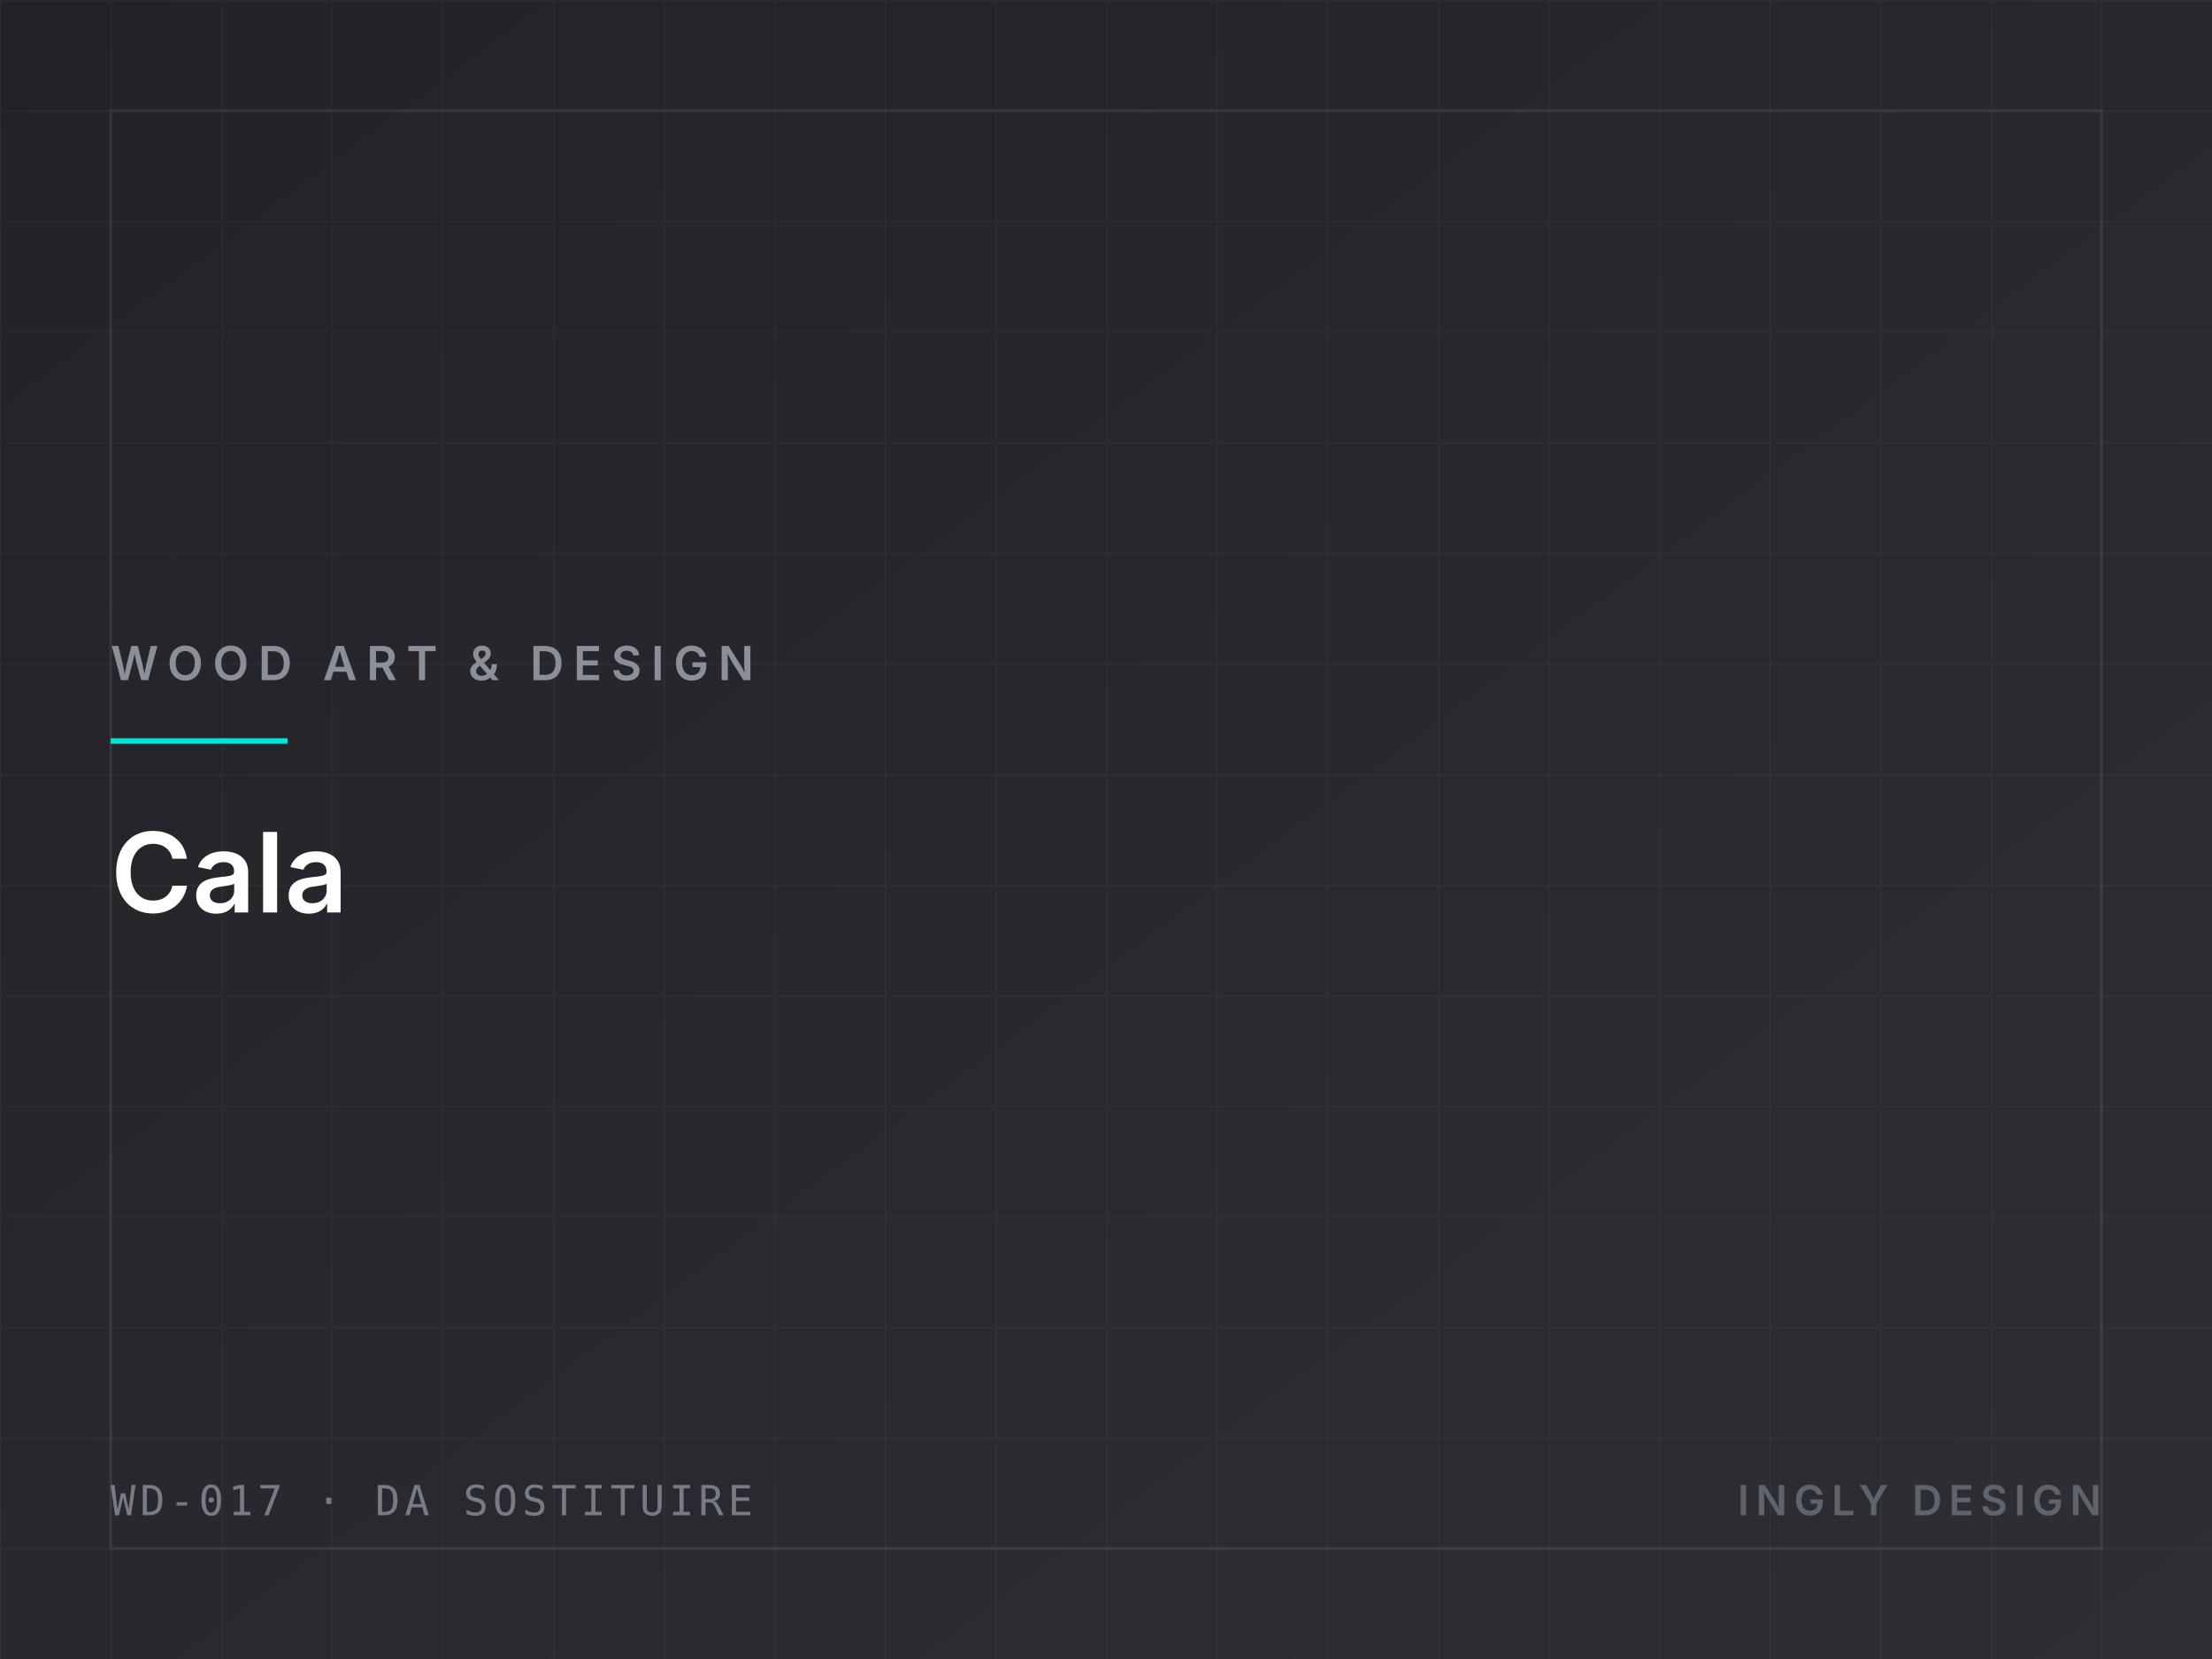
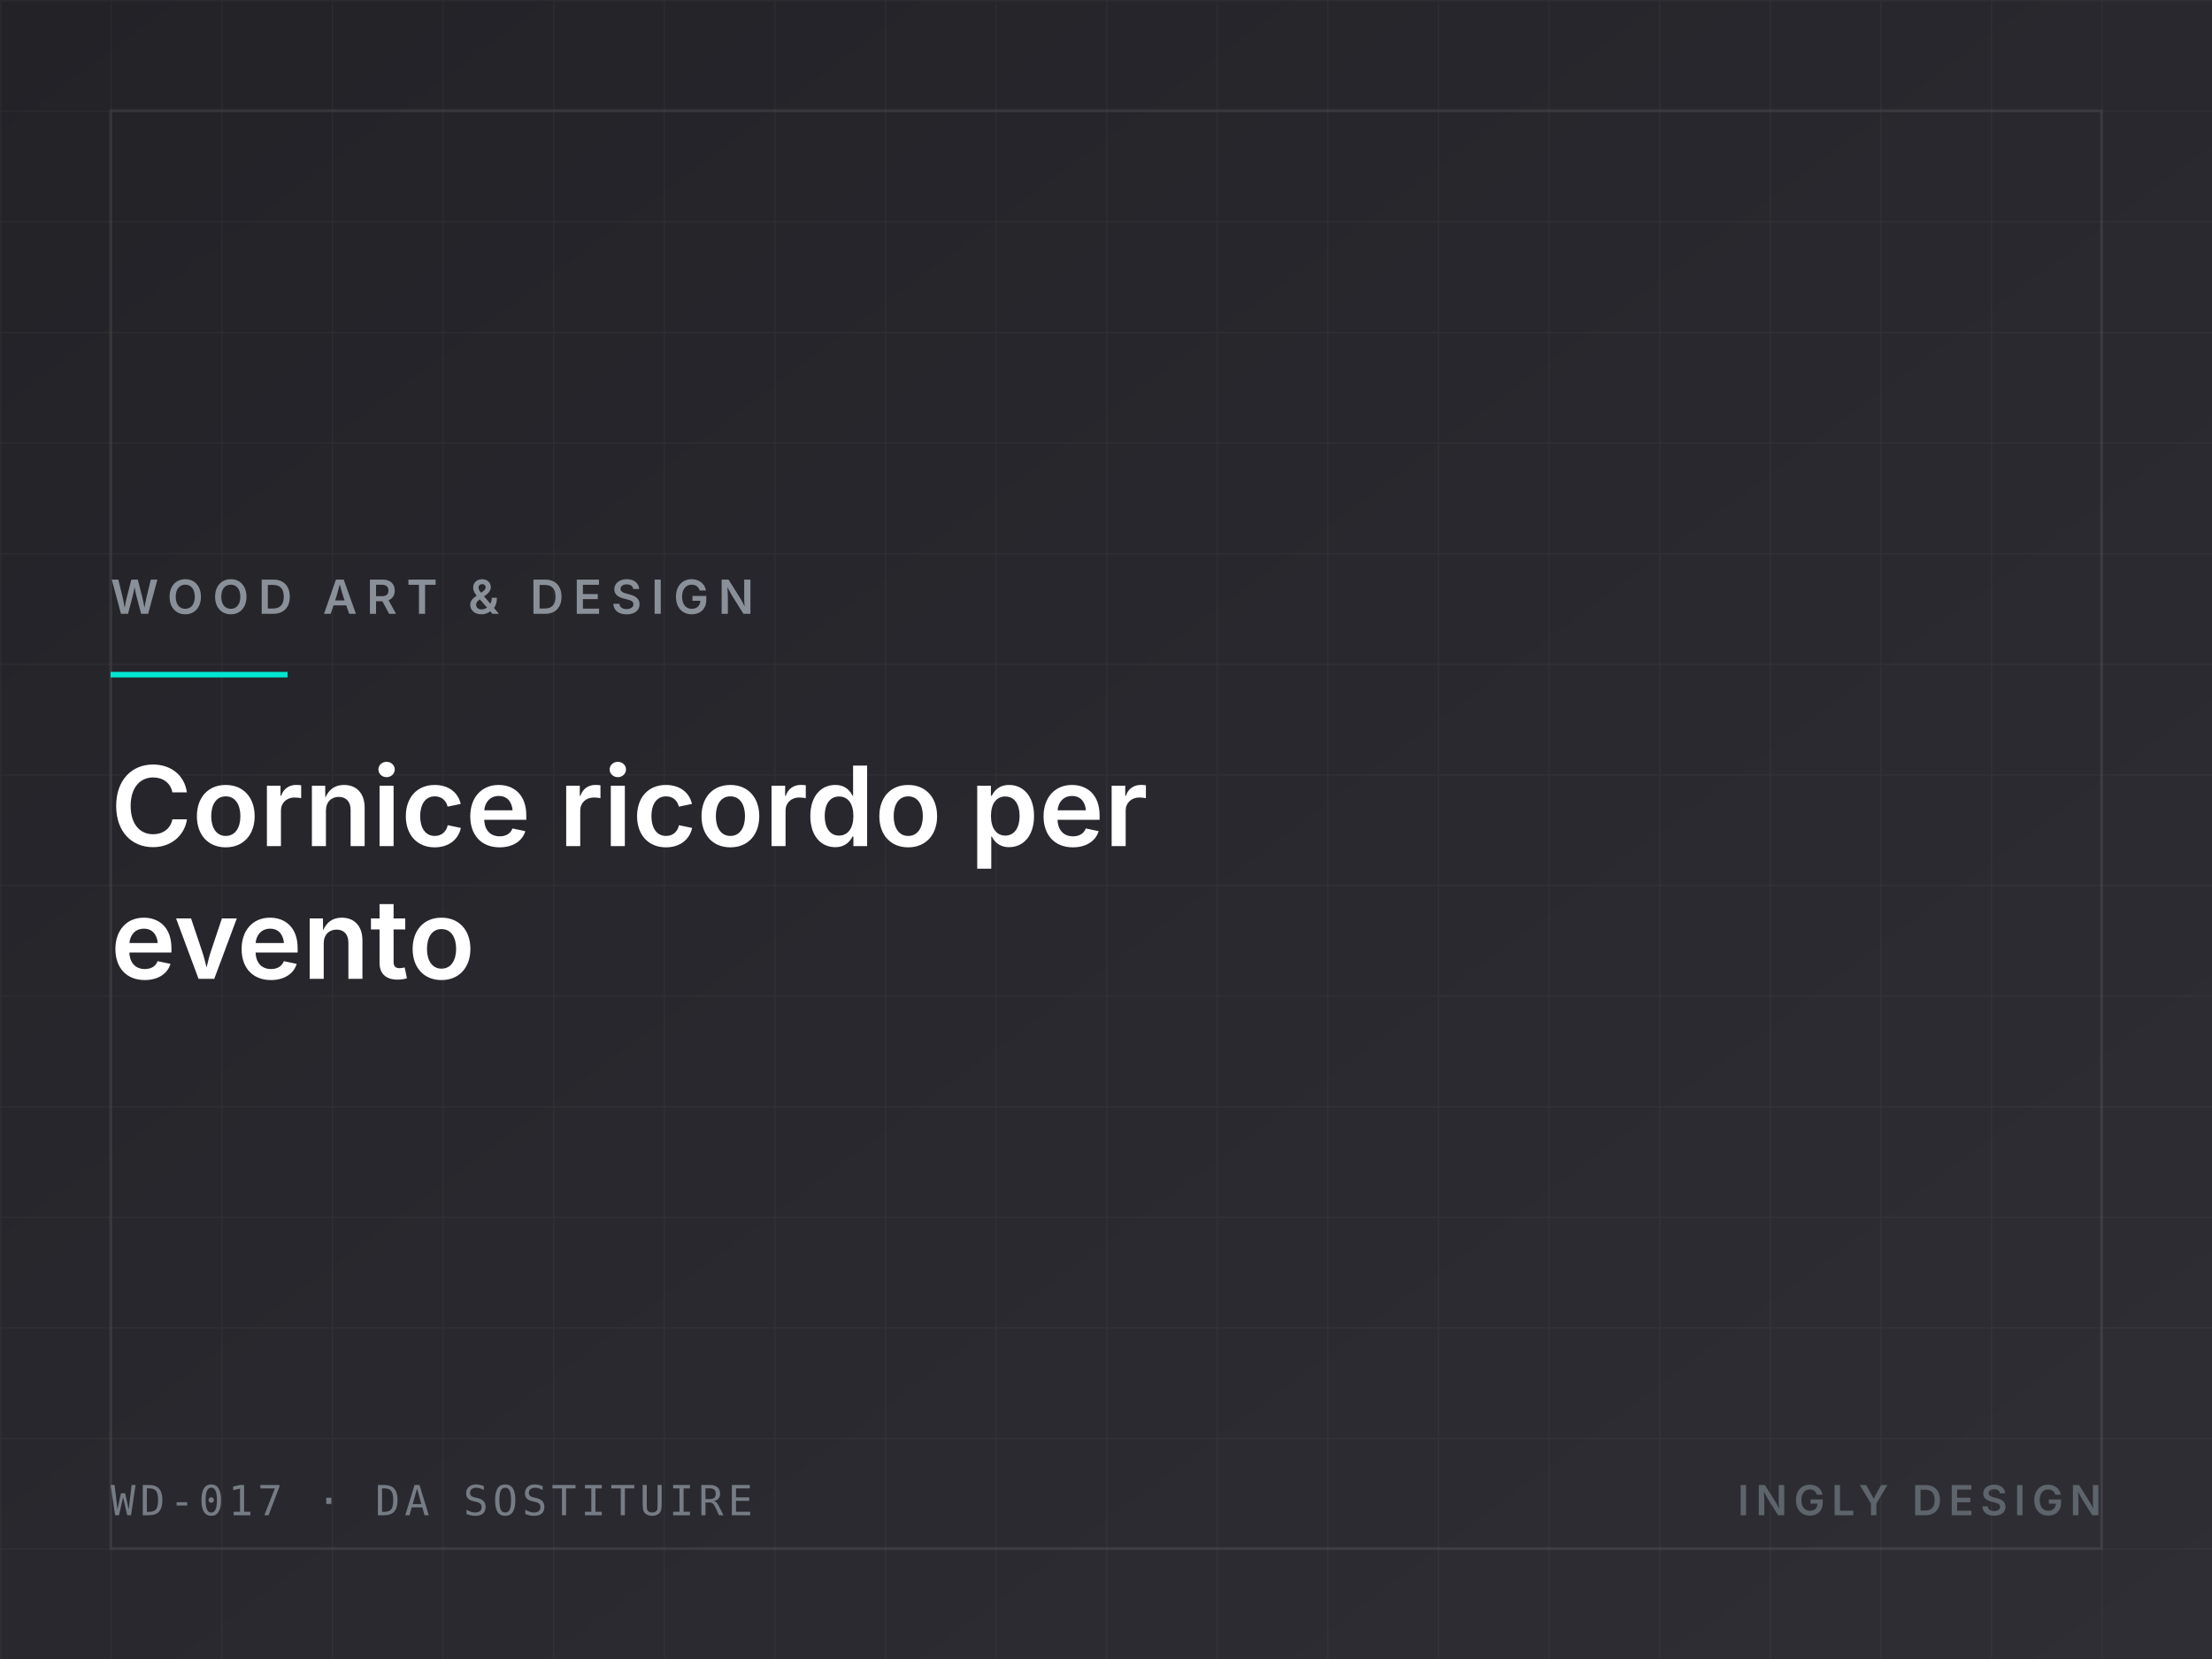
- <svg xmlns="http://www.w3.org/2000/svg" viewBox="0 0 800 600" width="800" height="600" role="img" aria-label="Cala">
+ <svg xmlns="http://www.w3.org/2000/svg" viewBox="0 0 800 600" width="800" height="600" role="img" aria-label="Cornice ricordo per evento">
  <defs>
    <linearGradient id="g" x1="0" y1="0" x2="1" y2="1">
      <stop offset="0" stop-color="#232227" />
      <stop offset="1" stop-color="#2F2E35" />
    </linearGradient>
    <pattern id="grid" width="40" height="40" patternUnits="userSpaceOnUse">
      <path d="M40 0H0V40" fill="none" stroke="#ffffff" stroke-opacity=".035" stroke-width="1" />
    </pattern>
  </defs>
  <rect width="800" height="600" fill="url(#g)" />
  <rect width="800" height="600" fill="url(#grid)" />
  <rect x="40" y="40" width="720" height="520" fill="none" stroke="#ffffff" stroke-opacity=".07" />
-   <line x1="40" y1="268" x2="104" y2="268" stroke="#00E6D2" stroke-width="2" />
-   <text x="40" y="246" font-family="system-ui,-apple-system,Segoe UI,sans-serif" font-size="17" font-weight="600" letter-spacing="3.4" fill="#8A9099">WOOD ART &amp; DESIGN</text>
-   <text x="40" y="330" font-family="system-ui,-apple-system,Segoe UI,sans-serif" font-size="40" font-weight="600" fill="#FFFFFF">Cala</text>
+   <line x1="40" y1="244" x2="104" y2="244" stroke="#00E6D2" stroke-width="2" />
+   <text x="40" y="222" font-family="system-ui,-apple-system,Segoe UI,sans-serif" font-size="17" font-weight="600" letter-spacing="3.4" fill="#8A9099">WOOD ART &amp; DESIGN</text>
+   <text x="40" y="306" font-family="system-ui,-apple-system,Segoe UI,sans-serif" font-size="40" font-weight="600" fill="#FFFFFF">Cornice ricordo per</text>
+   <text x="40" y="354" font-family="system-ui,-apple-system,Segoe UI,sans-serif" font-size="40" font-weight="600" fill="#FFFFFF">evento</text>
  <text x="40" y="548" font-family="ui-monospace,SFMono-Regular,Menlo,monospace" font-size="15" letter-spacing="1.6" fill="#767C85">WD-017 · DA SOSTITUIRE</text>
  <text x="760" y="548" text-anchor="end" font-family="system-ui,-apple-system,Segoe UI,sans-serif" font-size="15" font-weight="600" letter-spacing="2.4" fill="#5E646C">INGLY DESIGN</text>
</svg>
